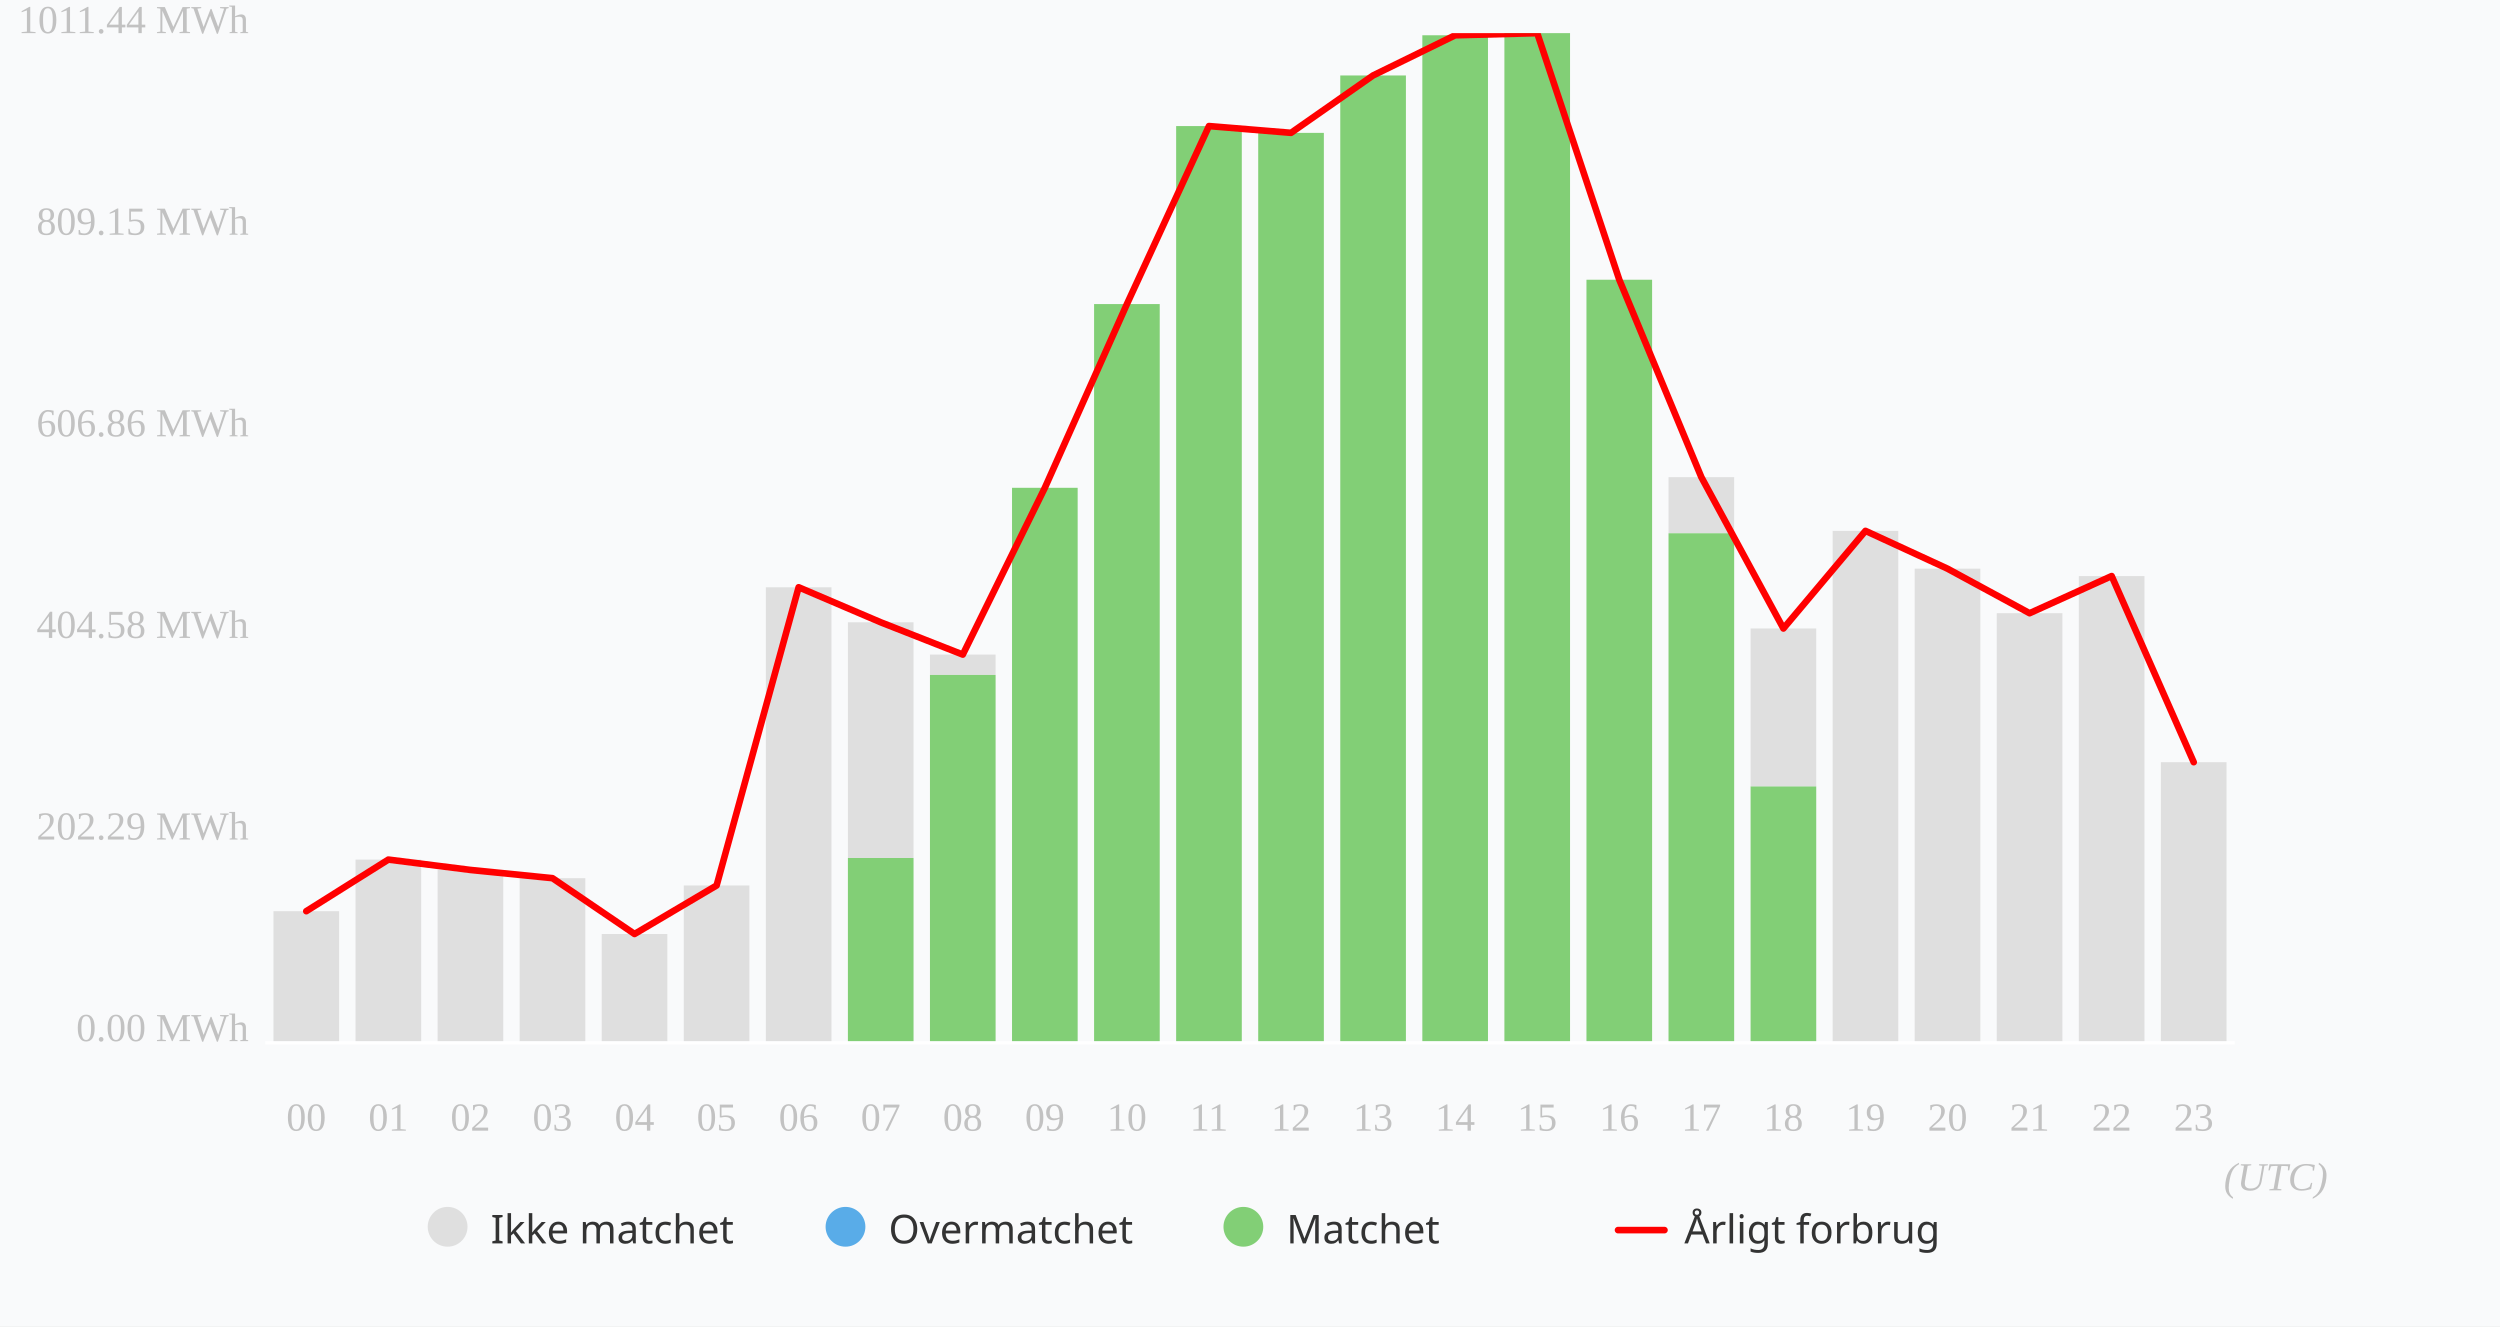
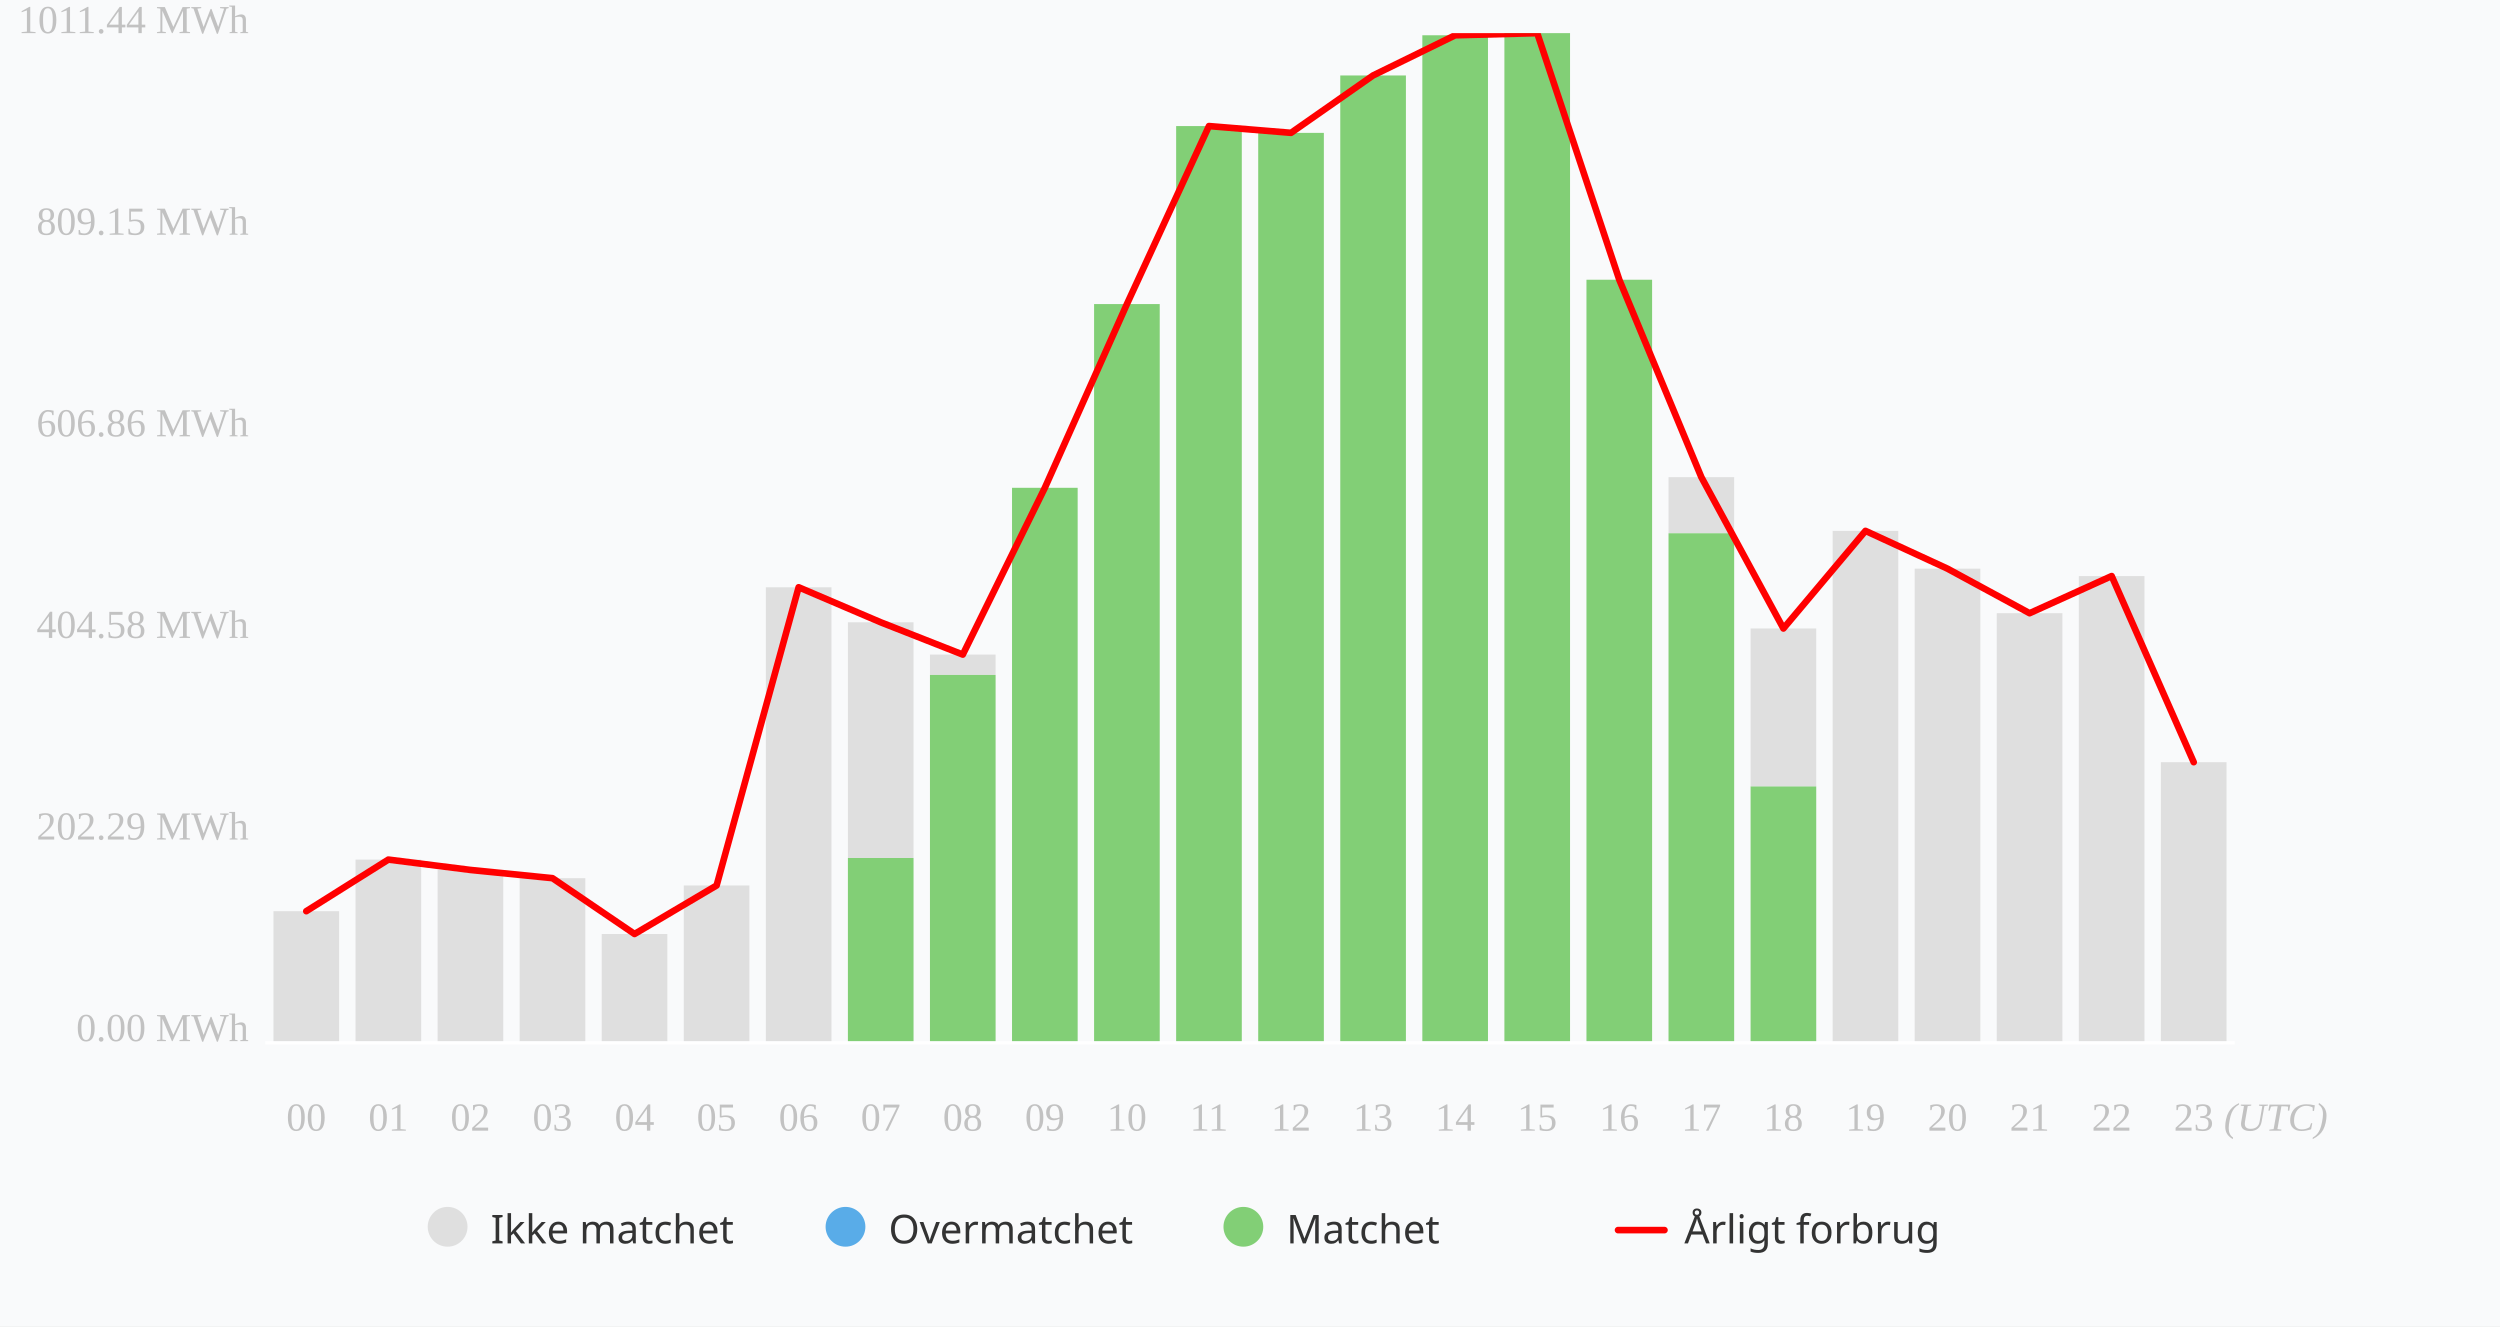
<svg xmlns="http://www.w3.org/2000/svg" class="highcharts-root" viewBox="0 0 754 400" preserveAspectRatio="xMidYMid meet" style="width: 100%; height: auto; display: block;" role="img">
  <defs>
    <filter id="drop-shadow">
      <feDropShadow dx="1" dy="1" flood-color="#000000" flood-opacity="0.75" stdDeviation="2.5" />
    </filter>
    <clipPath id="chart-area">
      <rect x="0" y="0" width="594" height="304" fill="none" />
    </clipPath>
  </defs>
  <rect fill="#F9FAFB" class="highcharts-background" x="0" y="0" width="754" height="400" rx="0" ry="0" />
  <g class="highcharts-grid highcharts-xaxis-grid" data-z-index="1">
    <path fill="none" stroke="#e6e6e6" stroke-width="0" data-z-index="1" class="highcharts-grid-line" d="M 80 10 L 80 314" opacity="1" />
    <path fill="none" stroke="#e6e6e6" stroke-width="0" data-z-index="1" class="highcharts-grid-line" d="M 104.75 10 L 104.75 314" opacity="1" />
    <path fill="none" stroke="#e6e6e6" stroke-width="0" data-z-index="1" class="highcharts-grid-line" d="M 129.5 10 L 129.5 314" opacity="1" />
    <path fill="none" stroke="#e6e6e6" stroke-width="0" data-z-index="1" class="highcharts-grid-line" d="M 154.25 10 L 154.25 314" opacity="1" />
    <path fill="none" stroke="#e6e6e6" stroke-width="0" data-z-index="1" class="highcharts-grid-line" d="M 179 10 L 179 314" opacity="1" />
    <path fill="none" stroke="#e6e6e6" stroke-width="0" data-z-index="1" class="highcharts-grid-line" d="M 203.75 10 L 203.75 314" opacity="1" />
    <path fill="none" stroke="#e6e6e6" stroke-width="0" data-z-index="1" class="highcharts-grid-line" d="M 228.5 10 L 228.5 314" opacity="1" />
    <path fill="none" stroke="#e6e6e6" stroke-width="0" data-z-index="1" class="highcharts-grid-line" d="M 253.25 10 L 253.25 314" opacity="1" />
    <path fill="none" stroke="#e6e6e6" stroke-width="0" data-z-index="1" class="highcharts-grid-line" d="M 278 10 L 278 314" opacity="1" />
    <path fill="none" stroke="#e6e6e6" stroke-width="0" data-z-index="1" class="highcharts-grid-line" d="M 302.75 10 L 302.75 314" opacity="1" />
    <path fill="none" stroke="#e6e6e6" stroke-width="0" data-z-index="1" class="highcharts-grid-line" d="M 327.5 10 L 327.5 314" opacity="1" />
    <path fill="none" stroke="#e6e6e6" stroke-width="0" data-z-index="1" class="highcharts-grid-line" d="M 352.25 10 L 352.25 314" opacity="1" />
    <path fill="none" stroke="#e6e6e6" stroke-width="0" data-z-index="1" class="highcharts-grid-line" d="M 377 10 L 377 314" opacity="1" />
    <path fill="none" stroke="#e6e6e6" stroke-width="0" data-z-index="1" class="highcharts-grid-line" d="M 401.75 10 L 401.75 314" opacity="1" />
    <path fill="none" stroke="#e6e6e6" stroke-width="0" data-z-index="1" class="highcharts-grid-line" d="M 426.5 10 L 426.5 314" opacity="1" />
    <path fill="none" stroke="#e6e6e6" stroke-width="0" data-z-index="1" class="highcharts-grid-line" d="M 451.25 10 L 451.25 314" opacity="1" />
    <path fill="none" stroke="#e6e6e6" stroke-width="0" data-z-index="1" class="highcharts-grid-line" d="M 476 10 L 476 314" opacity="1" />
    <path fill="none" stroke="#e6e6e6" stroke-width="0" data-z-index="1" class="highcharts-grid-line" d="M 500.75 10 L 500.75 314" opacity="1" />
    <path fill="none" stroke="#e6e6e6" stroke-width="0" data-z-index="1" class="highcharts-grid-line" d="M 525.5 10 L 525.5 314" opacity="1" />
    <path fill="none" stroke="#e6e6e6" stroke-width="0" data-z-index="1" class="highcharts-grid-line" d="M 550.25 10 L 550.25 314" opacity="1" />
    <path fill="none" stroke="#e6e6e6" stroke-width="0" data-z-index="1" class="highcharts-grid-line" d="M 575 10 L 575 314" opacity="1" />
    <path fill="none" stroke="#e6e6e6" stroke-width="0" data-z-index="1" class="highcharts-grid-line" d="M 599.75 10 L 599.75 314" opacity="1" />
    <path fill="none" stroke="#e6e6e6" stroke-width="0" data-z-index="1" class="highcharts-grid-line" d="M 624.5 10 L 624.5 314" opacity="1" />
    <path fill="none" stroke="#e6e6e6" stroke-width="0" data-z-index="1" class="highcharts-grid-line" d="M 649.25 10 L 649.25 314" opacity="1" />
    <path fill="none" stroke="#e6e6e6" stroke-width="0" data-z-index="1" class="highcharts-grid-line" d="M 674 10 L 674 314" opacity="1" />
  </g>
  <g class="highcharts-axis highcharts-xaxis" data-z-index="2">
    <path fill="none" class="highcharts-axis-line" stroke="#ffffff" stroke-width="1" d="M 80 314.5 L 674 314.5" />
  </g>
  <g class="highcharts-series-group" data-z-index="3" transform="translate(80,10)">
    <g class="highcharts-series highcharts-series-0 highcharts-column-series" data-z-index="0.1" opacity="1" clip-path="url(#chart-area)">
      <rect x="2.475" y="264.812" width="19.8" height="39.188" fill="#DFDFDF" />
      <rect x="27.225" y="249.254" width="19.8" height="54.746" fill="#DFDFDF" />
      <rect x="51.975" y="252.374" width="19.8" height="51.626" fill="#DFDFDF" />
      <rect x="76.725" y="254.855" width="19.8" height="49.145" fill="#DFDFDF" />
      <rect x="101.475" y="271.689" width="19.8" height="32.311" fill="#DFDFDF" />
      <rect x="126.225" y="257.061" width="19.8" height="46.939" fill="#DFDFDF" />
      <rect x="150.975" y="167.121" width="19.8" height="136.879" fill="#DFDFDF" />
      <rect x="175.725" y="177.684" width="19.8" height="71.092" fill="#DFDFDF" />
      <rect x="200.475" y="187.421" width="19.8" height="6.14" fill="#DFDFDF" />
      <rect x="423.225" y="133.912" width="19.8" height="16.925" fill="#DFDFDF" />
      <rect x="447.975" y="179.551" width="19.8" height="47.656" fill="#DFDFDF" />
      <rect x="472.725" y="150.112" width="19.8" height="153.888" fill="#DFDFDF" />
      <rect x="497.475" y="161.518" width="19.8" height="142.482" fill="#DFDFDF" />
      <rect x="522.225" y="174.944" width="19.8" height="129.056" fill="#DFDFDF" />
      <rect x="546.975" y="163.741" width="19.8" height="140.259" fill="#DFDFDF" />
      <rect x="571.725" y="219.871" width="19.8" height="84.129" fill="#DFDFDF" />
    </g>
    <g class="highcharts-series highcharts-series-1 highcharts-column-series" data-z-index="0.1" opacity="1" clip-path="url(#chart-area)" />
    <g class="highcharts-series highcharts-series-2 highcharts-column-series" data-z-index="0.1" opacity="1" clip-path="url(#chart-area)">
      <rect x="175.725" y="248.776" width="19.8" height="55.224" fill="#82CF76" />
      <rect x="200.475" y="193.561" width="19.8" height="110.439" fill="#82CF76" />
      <rect x="225.225" y="137.122" width="19.8" height="166.878" fill="#82CF76" />
      <rect x="249.975" y="81.713" width="19.8" height="222.287" fill="#82CF76" />
      <rect x="274.725" y="28.023" width="19.8" height="275.977" fill="#82CF76" />
      <rect x="299.475" y="30.065" width="19.8" height="273.935" fill="#82CF76" />
      <rect x="324.225" y="12.754" width="19.8" height="291.246" fill="#82CF76" />
      <rect x="348.975" y="0.641" width="19.8" height="303.359" fill="#82CF76" />
      <rect x="373.725" y="0" width="19.8" height="304" fill="#82CF76" />
      <rect x="398.475" y="74.362" width="19.8" height="229.638" fill="#82CF76" />
      <rect x="423.225" y="150.837" width="19.8" height="153.163" fill="#82CF76" />
      <rect x="447.975" y="227.207" width="19.8" height="76.793" fill="#82CF76" />
    </g>
    <g class="highcharts-series highcharts-series-3 highcharts-line-series" data-z-index="10" opacity="1" clip-path="url(#chart-area)">
      <path fill="none" class="highcharts-graph" d="M 12.375,264.812 37.125,249.254 61.875,252.374 86.625,254.855 111.375,271.689 136.125,257.061 160.875,167.121 185.625,177.684 210.375,187.421 235.125,137.122 259.875,81.713 284.625,28.023 309.375,30.065 334.125,12.754 358.875,0.641 383.625,0 408.375,74.362 433.125,133.912 457.875,179.551 482.625,150.112 507.375,161.518 532.125,174.944 556.875,163.741 581.625,219.871" stroke="#FF0000" stroke-width="2" stroke-linejoin="round" stroke-linecap="round" />
    </g>
  </g>
  <g class="highcharts-axis-labels highcharts-xaxis-labels" data-z-index="7">
    <text x="92.375" y="341" text-anchor="middle" style="cursor: default; font-size: 12px; fill: rgb(194,194,194);">00</text>
    <text x="117.125" y="341" text-anchor="middle" style="cursor: default; font-size: 12px; fill: rgb(194,194,194);">01</text>
    <text x="141.875" y="341" text-anchor="middle" style="cursor: default; font-size: 12px; fill: rgb(194,194,194);">02</text>
    <text x="166.625" y="341" text-anchor="middle" style="cursor: default; font-size: 12px; fill: rgb(194,194,194);">03</text>
    <text x="191.375" y="341" text-anchor="middle" style="cursor: default; font-size: 12px; fill: rgb(194,194,194);">04</text>
    <text x="216.125" y="341" text-anchor="middle" style="cursor: default; font-size: 12px; fill: rgb(194,194,194);">05</text>
    <text x="240.875" y="341" text-anchor="middle" style="cursor: default; font-size: 12px; fill: rgb(194,194,194);">06</text>
    <text x="265.625" y="341" text-anchor="middle" style="cursor: default; font-size: 12px; fill: rgb(194,194,194);">07</text>
    <text x="290.375" y="341" text-anchor="middle" style="cursor: default; font-size: 12px; fill: rgb(194,194,194);">08</text>
    <text x="315.125" y="341" text-anchor="middle" style="cursor: default; font-size: 12px; fill: rgb(194,194,194);">09</text>
    <text x="339.875" y="341" text-anchor="middle" style="cursor: default; font-size: 12px; fill: rgb(194,194,194);">10</text>
    <text x="364.625" y="341" text-anchor="middle" style="cursor: default; font-size: 12px; fill: rgb(194,194,194);">11</text>
    <text x="389.375" y="341" text-anchor="middle" style="cursor: default; font-size: 12px; fill: rgb(194,194,194);">12</text>
    <text x="414.125" y="341" text-anchor="middle" style="cursor: default; font-size: 12px; fill: rgb(194,194,194);">13</text>
    <text x="438.875" y="341" text-anchor="middle" style="cursor: default; font-size: 12px; fill: rgb(194,194,194);">14</text>
    <text x="463.625" y="341" text-anchor="middle" style="cursor: default; font-size: 12px; fill: rgb(194,194,194);">15</text>
    <text x="488.375" y="341" text-anchor="middle" style="cursor: default; font-size: 12px; fill: rgb(194,194,194);">16</text>
    <text x="513.125" y="341" text-anchor="middle" style="cursor: default; font-size: 12px; fill: rgb(194,194,194);">17</text>
    <text x="537.875" y="341" text-anchor="middle" style="cursor: default; font-size: 12px; fill: rgb(194,194,194);">18</text>
    <text x="562.625" y="341" text-anchor="middle" style="cursor: default; font-size: 12px; fill: rgb(194,194,194);">19</text>
    <text x="587.375" y="341" text-anchor="middle" style="cursor: default; font-size: 12px; fill: rgb(194,194,194);">20</text>
    <text x="612.125" y="341" text-anchor="middle" style="cursor: default; font-size: 12px; fill: rgb(194,194,194);">21</text>
    <text x="636.875" y="341" text-anchor="middle" style="cursor: default; font-size: 12px; fill: rgb(194,194,194);">22</text>
    <text x="661.625" y="341" text-anchor="middle" style="cursor: default; font-size: 12px; fill: rgb(194,194,194);">23</text>
-     <text x="686.375" y="359" text-anchor="middle" style="cursor: default; font-size: 12px; fill: rgb(194,194,194); font-style: italic;">(UTC)</text>
+     <text x="686.375" y="341" text-anchor="middle" style="cursor: default; font-size: 12px; fill: rgb(194,194,194); font-style: italic;">(UTC)</text>
  </g>
  <g class="highcharts-legend" data-z-index="7" transform="translate(119,355)">
    <rect fill="none" class="highcharts-legend-box" rx="0" ry="0" stroke="#999999" stroke-width="0" x="0" y="0" width="517" height="30" />
    <g data-z-index="1">
      <g>
        <g class="highcharts-legend-item highcharts-column-series" data-z-index="1" transform="translate(8,3)">
          <text x="21" y="17" text-anchor="start" data-z-index="2" style="font-size: 12px; font-family: OpenSansNormal; fill: rgb(51, 51, 51);">Ikke matchet</text>
          <rect x="2" y="6" rx="6" ry="6" width="12" height="12" fill="#DFDFDF" class="highcharts-point" data-z-index="3" />
        </g>
        <g class="highcharts-legend-item highcharts-column-series" data-z-index="1" transform="translate(128,3)">
          <text x="21" y="17" text-anchor="start" data-z-index="2" style="font-size: 12px; font-family: OpenSansNormal; fill: rgb(51, 51, 51);">Overmatchet</text>
          <rect x="2" y="6" rx="6" ry="6" width="12" height="12" fill="#59ACE8" class="highcharts-point" data-z-index="3" />
        </g>
        <g class="highcharts-legend-item highcharts-column-series" data-z-index="1" transform="translate(248,3)">
          <text x="21" y="17" text-anchor="start" data-z-index="2" style="font-size: 12px; font-family: OpenSansNormal; fill: rgb(51, 51, 51);">Matchet</text>
          <rect x="2" y="6" rx="6" ry="6" width="12" height="12" fill="#82CF76" class="highcharts-point" data-z-index="3" />
        </g>
        <g class="highcharts-legend-item highcharts-line-series" data-z-index="1" transform="translate(368,3)">
          <path fill="none" class="highcharts-graph" stroke-width="2" stroke-linecap="round" d="M 1 13 L 15 13" stroke="#FF0000" />
          <text x="21" y="17" text-anchor="start" data-z-index="2" style="font-size: 12px; font-family: OpenSansNormal; fill: rgb(51, 51, 51);">Årligt forbrug</text>
        </g>
      </g>
    </g>
  </g>
  <g class="highcharts-axis-labels highcharts-yaxis-labels" data-z-index="7">
    <text x="75" y="314" text-anchor="end" style="font-size: 12px; fill: rgb(194,194,194);">0.00 MWh</text>
    <text x="75" y="253.2" text-anchor="end" style="font-size: 12px; fill: rgb(194,194,194);">202.29 MWh</text>
    <text x="75" y="192.4" text-anchor="end" style="font-size: 12px; fill: rgb(194,194,194);">404.58 MWh</text>
    <text x="75" y="131.6" text-anchor="end" style="font-size: 12px; fill: rgb(194,194,194);">606.86 MWh</text>
    <text x="75" y="70.8" text-anchor="end" style="font-size: 12px; fill: rgb(194,194,194);">809.15 MWh</text>
    <text x="75" y="10" text-anchor="end" style="font-size: 12px; fill: rgb(194,194,194);">1011.44 MWh</text>
  </g>
  <g class="highcharts-axis highcharts-yaxis-left">
    <line x1="80" y1="10" x2="80" y2="314" stroke="FFA500" stroke-width="2" />
  </g>
</svg>
